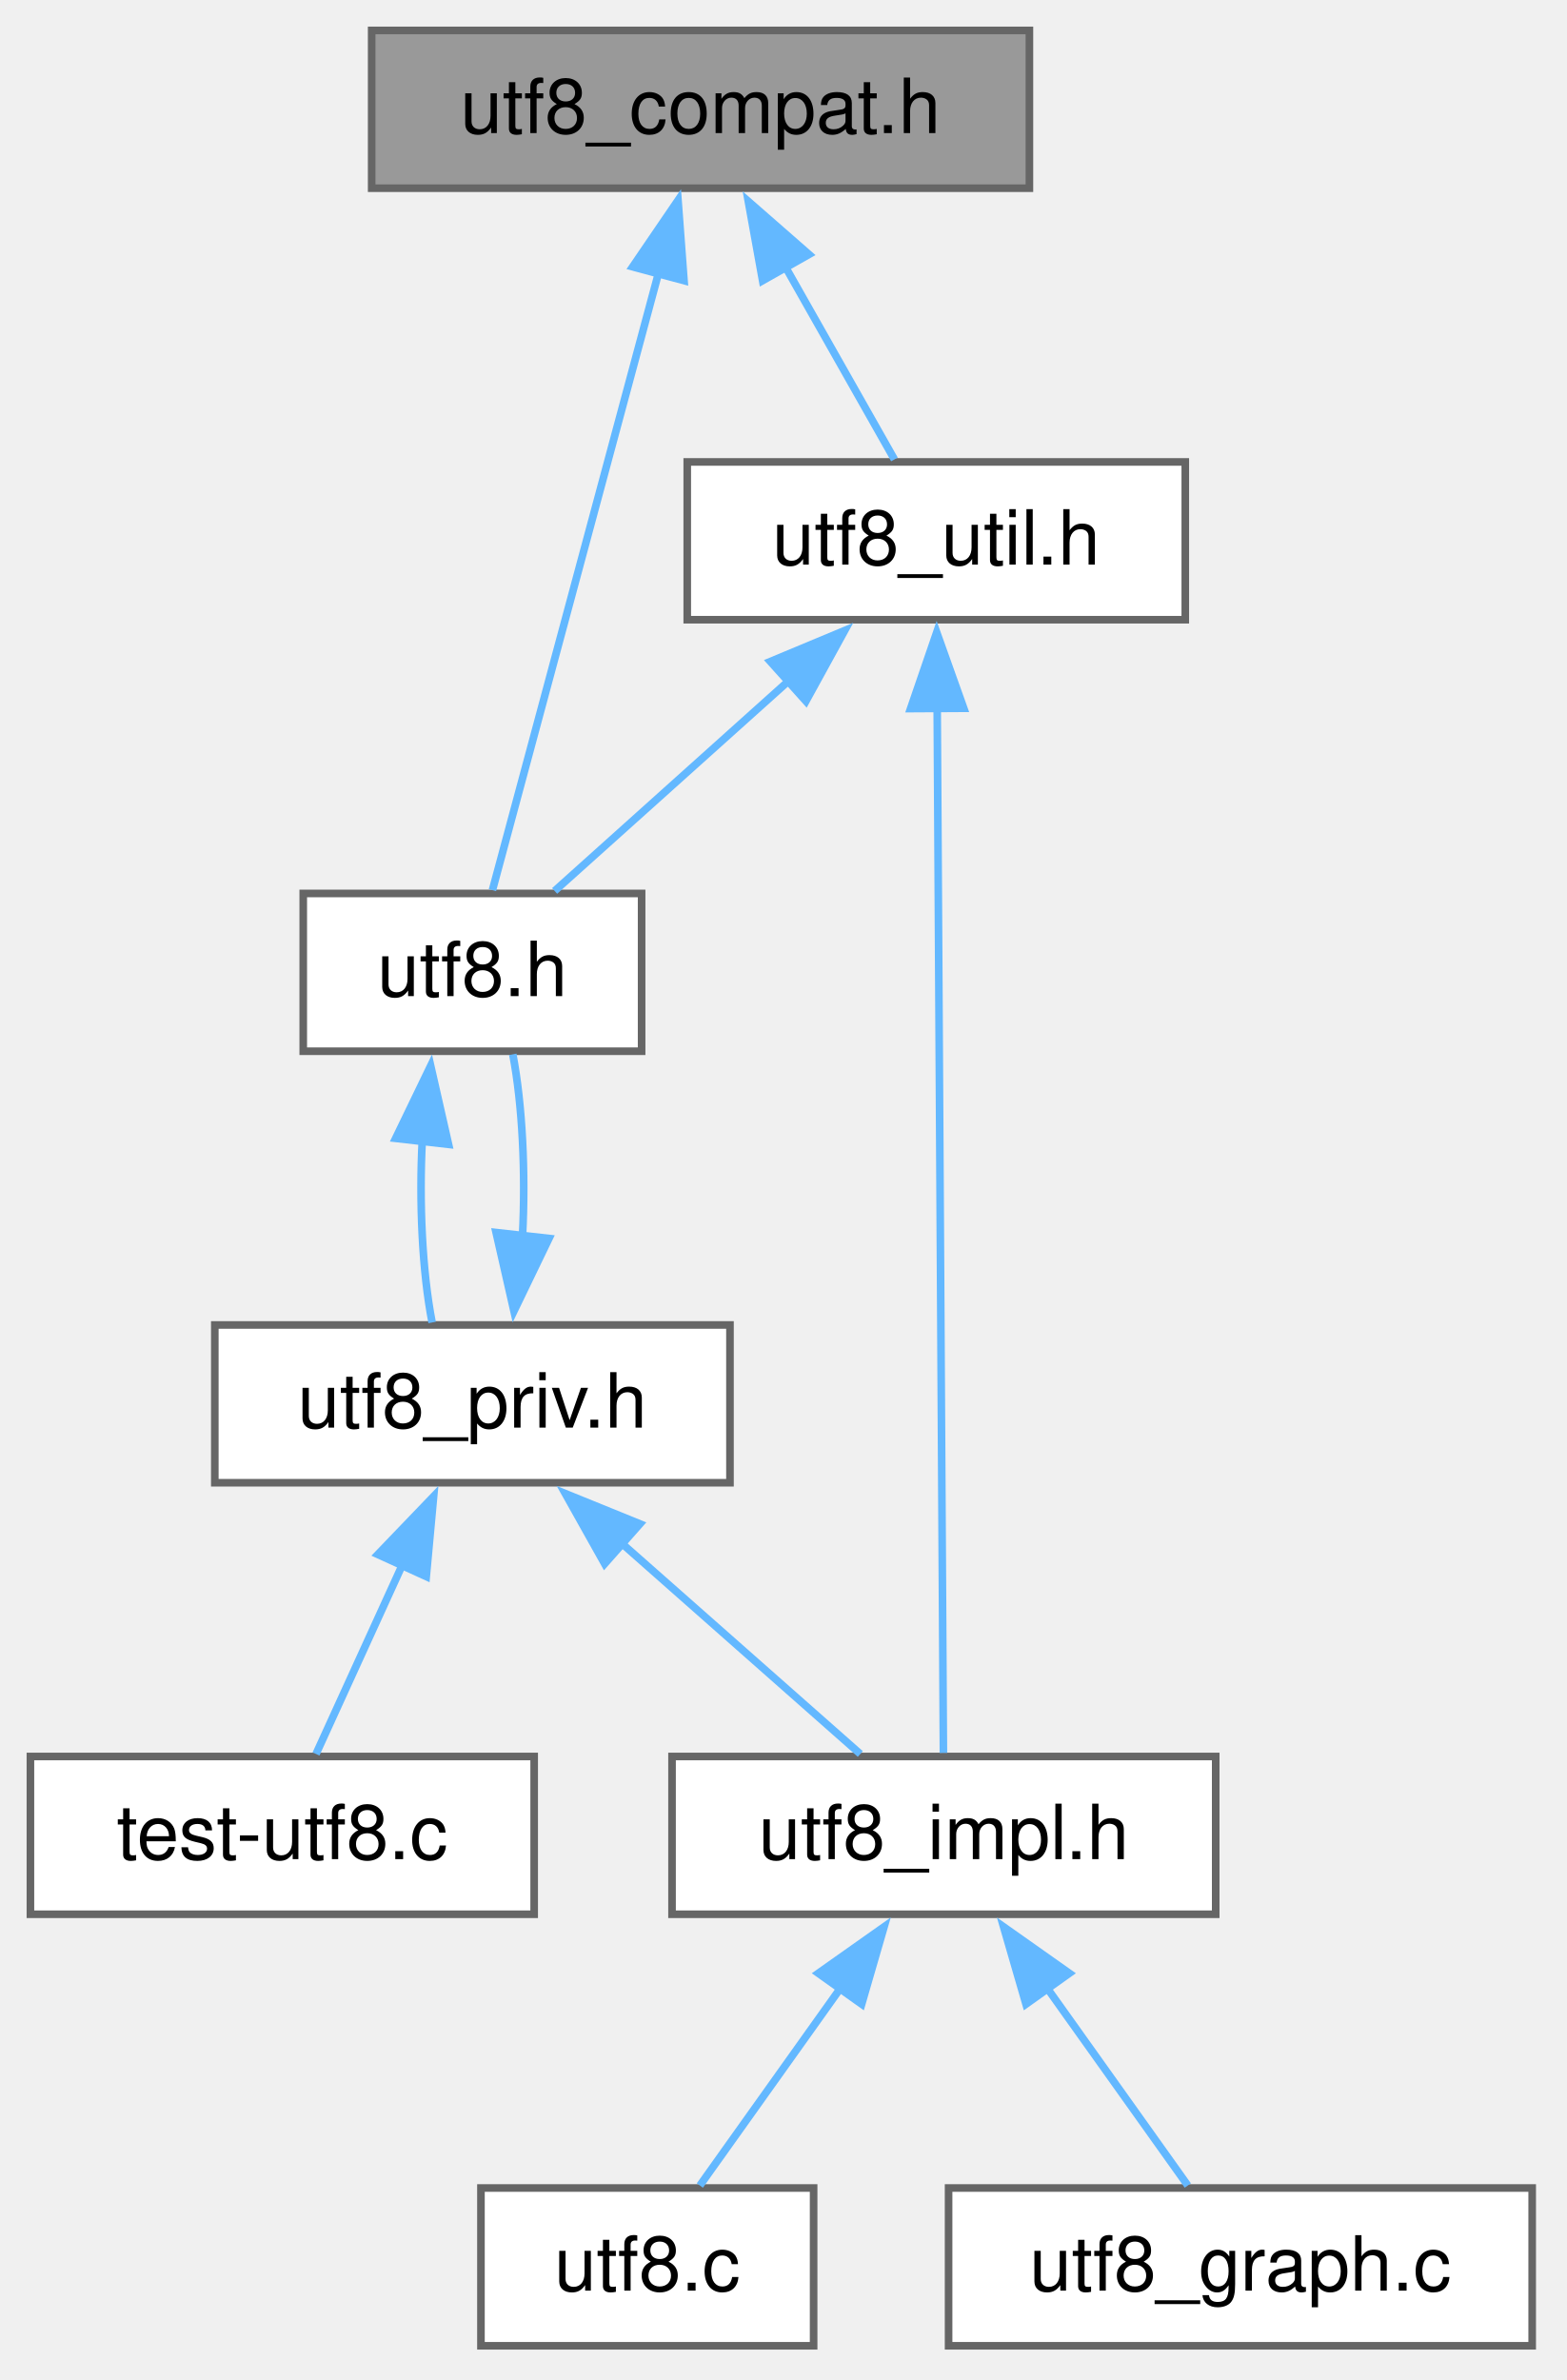
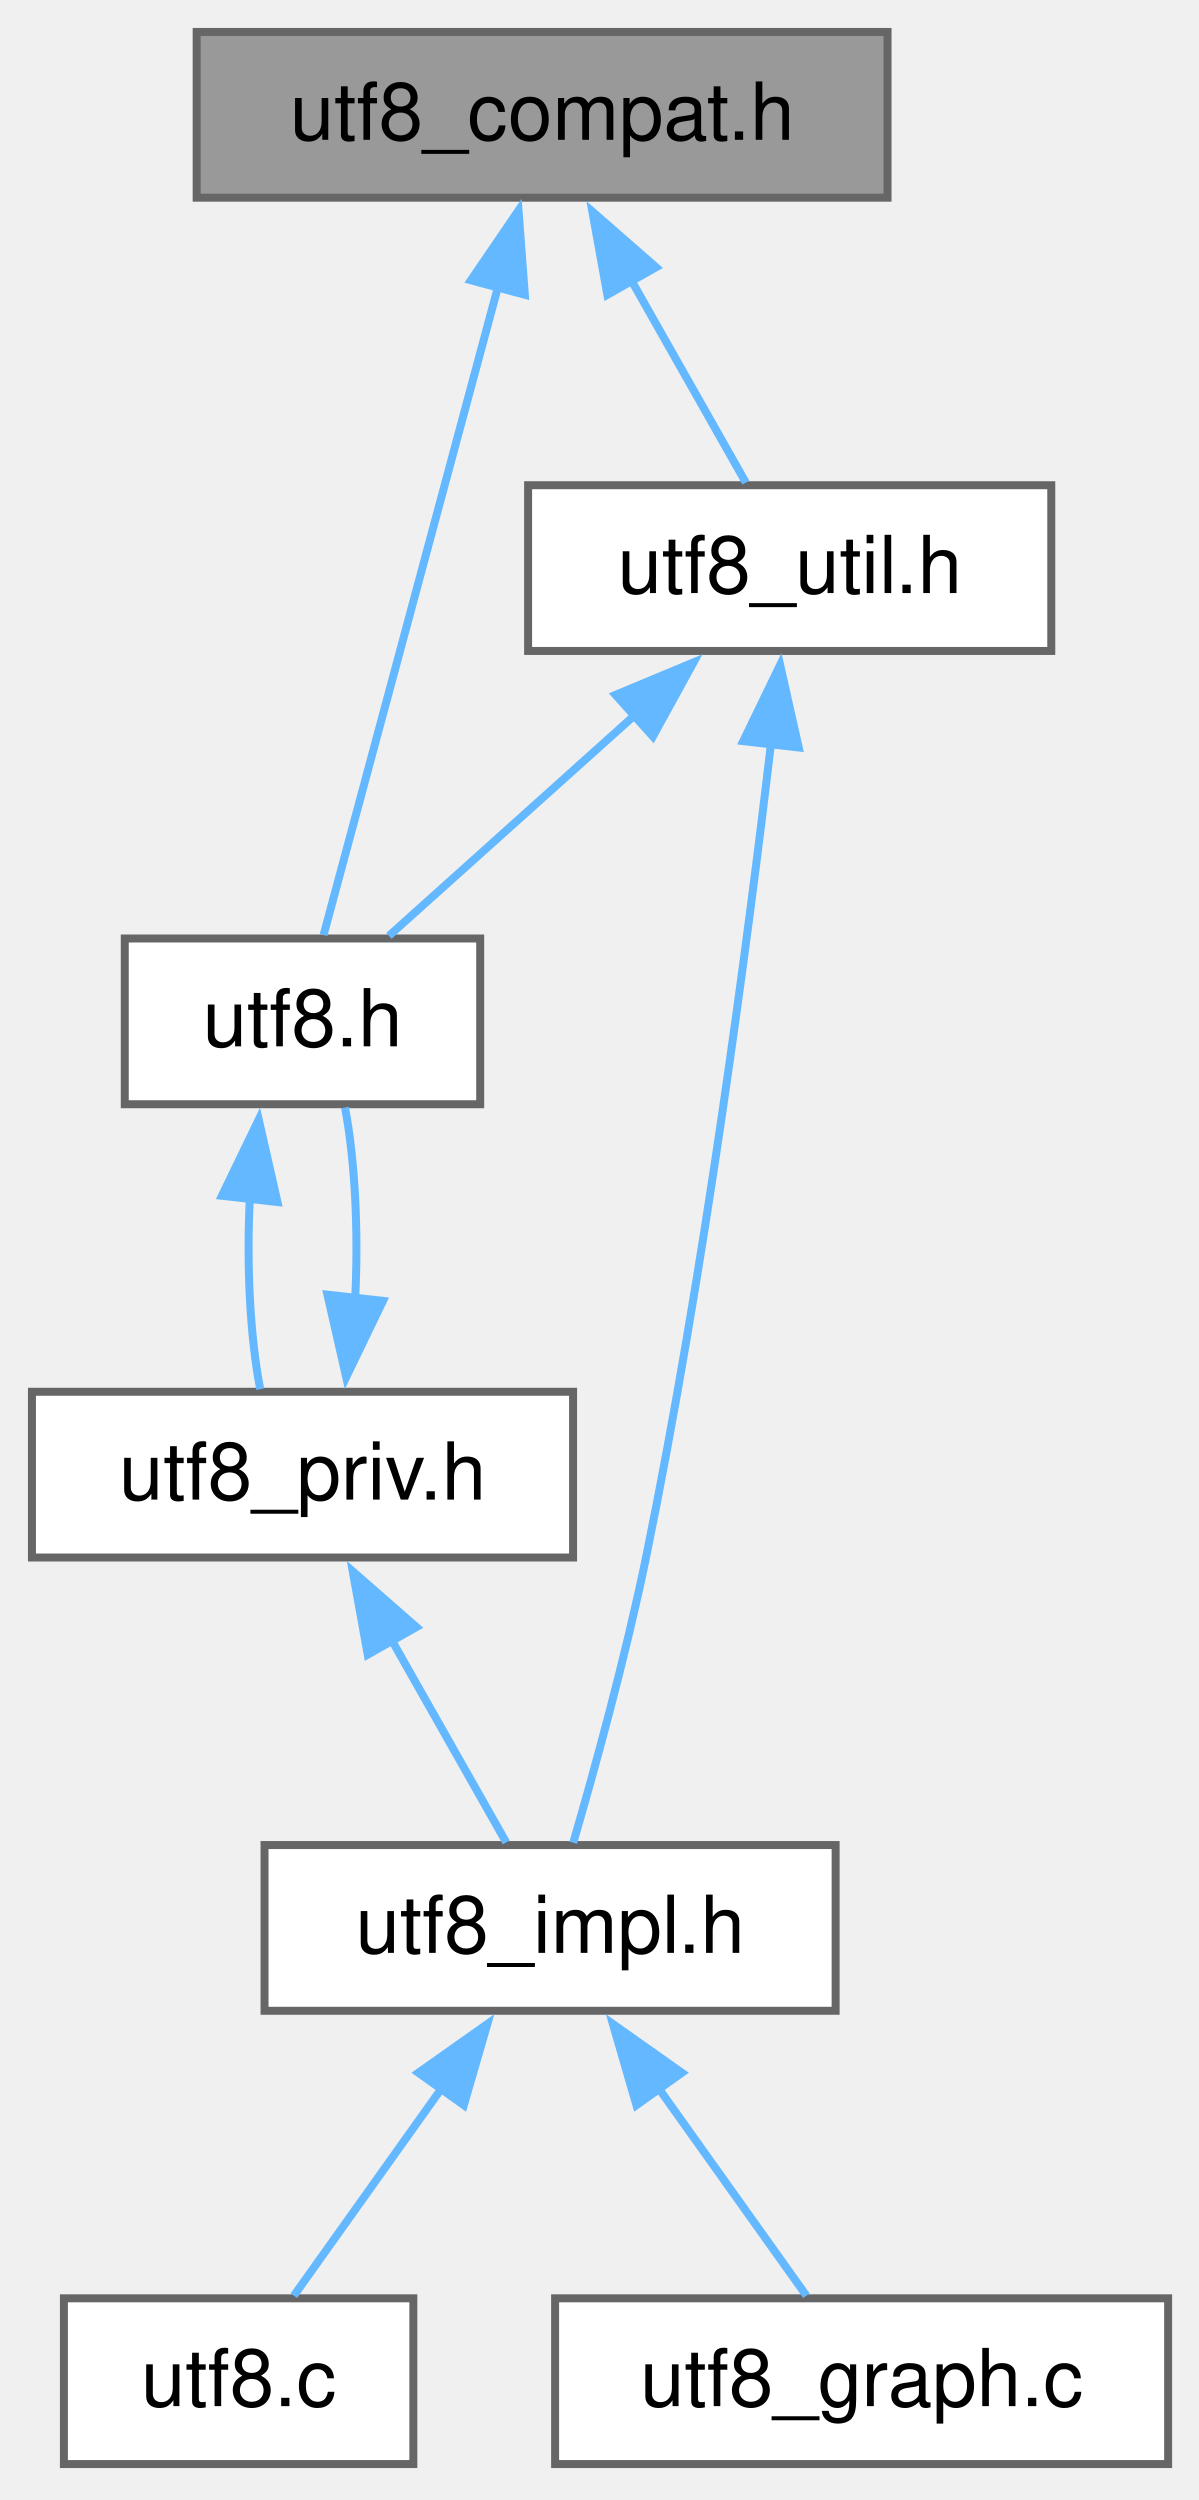
- <svg xmlns="http://www.w3.org/2000/svg" xmlns:xlink="http://www.w3.org/1999/xlink" width="206pt" height="313pt" viewBox="0.00 0.00 206.00 313.00">
+ <svg xmlns="http://www.w3.org/2000/svg" xmlns:xlink="http://www.w3.org/1999/xlink" width="150pt" height="313pt" viewBox="0.00 0.00 150.00 313.00">
  <g id="graph0" class="graph" transform="scale(1 1) rotate(0) translate(4 308.5)">
    <g id="Node000001" class="node">
      <g id="a_Node000001">
        <a xlink:title=" ">
-           <polygon fill="#999999" stroke="#666666" points="131.38,-304.5 44.88,-304.5 44.88,-283.75 131.38,-283.75 131.38,-304.5" />
-           <text xml:space="preserve" text-anchor="middle" x="88.12" y="-291" font-family="Helvetica,sans-Serif" font-size="10.00">utf8_compat.h</text>
+           <polygon fill="#999999" stroke="#666666" points="107.12,-304.5 20.62,-304.5 20.62,-283.75 107.12,-283.75 107.12,-304.5" />
+           <text xml:space="preserve" text-anchor="middle" x="63.88" y="-291" font-family="Helvetica,sans-Serif" font-size="10.00">utf8_compat.h</text>
        </a>
      </g>
    </g>
    <g id="Node000002" class="node">
      <g id="a_Node000002">
        <a xlink:href="../../db/d7c/utf8_8h.html" target="_top" xlink:title=" ">
-           <polygon fill="white" stroke="#666666" points="80.38,-191 35.88,-191 35.88,-170.25 80.38,-170.25 80.38,-191" />
-           <text xml:space="preserve" text-anchor="middle" x="58.12" y="-177.5" font-family="Helvetica,sans-Serif" font-size="10.00">utf8.h</text>
+           <polygon fill="white" stroke="#666666" points="56.12,-191 11.62,-191 11.62,-170.25 56.12,-170.25 56.12,-191" />
+           <text xml:space="preserve" text-anchor="middle" x="33.88" y="-177.5" font-family="Helvetica,sans-Serif" font-size="10.00">utf8.h</text>
        </a>
      </g>
    </g>
    <g id="edge1_Node000001_Node000002" class="edge">
      <g id="a_edge1_Node000001_Node000002">
        <a xlink:title=" ">
-           <path fill="none" stroke="#63b8ff" d="M82.59,-272.55C76.1,-248.45 65.63,-209.5 60.76,-191.43" />
-           <polygon fill="#63b8ff" stroke="#63b8ff" points="79.2,-273.41 85.17,-282.16 85.96,-271.59 79.2,-273.41" />
+           <path fill="none" stroke="#63b8ff" d="M58.34,-272.55C51.85,-248.45 41.38,-209.5 36.51,-191.43" />
+           <polygon fill="#63b8ff" stroke="#63b8ff" points="54.95,-273.41 60.92,-282.16 61.71,-271.59 54.95,-273.41" />
        </a>
      </g>
    </g>
-     <g id="Node000008" class="node">
-       <g id="a_Node000008">
+     <g id="Node000007" class="node">
+       <g id="a_Node000007">
        <a xlink:href="../../d3/db6/utf8__util_8h.html" target="_top" xlink:title=" ">
-           <polygon fill="white" stroke="#666666" points="151.88,-247.75 86.38,-247.75 86.38,-227 151.88,-227 151.88,-247.75" />
-           <text xml:space="preserve" text-anchor="middle" x="119.12" y="-234.25" font-family="Helvetica,sans-Serif" font-size="10.00">utf8_util.h</text>
+           <polygon fill="white" stroke="#666666" points="127.62,-247.75 62.12,-247.75 62.12,-227 127.62,-227 127.62,-247.75" />
+           <text xml:space="preserve" text-anchor="middle" x="94.88" y="-234.25" font-family="Helvetica,sans-Serif" font-size="10.00">utf8_util.h</text>
        </a>
      </g>
    </g>
-     <g id="edge8_Node000001_Node000008" class="edge">
-       <g id="a_edge8_Node000001_Node000008">
+     <g id="edge7_Node000001_Node000007" class="edge">
+       <g id="a_edge7_Node000001_Node000007">
        <a xlink:title=" ">
-           <path fill="none" stroke="#63b8ff" d="M99.34,-273.32C104.2,-264.73 109.68,-255.06 113.63,-248.08" />
-           <polygon fill="#63b8ff" stroke="#63b8ff" points="96.29,-271.59 94.41,-282.02 102.39,-275.04 96.29,-271.59" />
+           <path fill="none" stroke="#63b8ff" d="M75.09,-273.32C79.95,-264.73 85.43,-255.06 89.38,-248.08" />
+           <polygon fill="#63b8ff" stroke="#63b8ff" points="72.04,-271.59 70.16,-282.02 78.14,-275.04 72.04,-271.59" />
        </a>
      </g>
    </g>
    <g id="Node000003" class="node">
      <g id="a_Node000003">
        <a xlink:href="../../d3/d30/utf8__priv_8h.html" target="_top" xlink:title="Including this private header before utf8.h prevents UTF8_PARSER_DESCRIPTOR from being undefined at t...">
-           <polygon fill="white" stroke="#666666" points="92,-134.25 24.25,-134.25 24.25,-113.5 92,-113.5 92,-134.25" />
-           <text xml:space="preserve" text-anchor="middle" x="58.12" y="-120.75" font-family="Helvetica,sans-Serif" font-size="10.00">utf8_priv.h</text>
+           <polygon fill="white" stroke="#666666" points="67.75,-134.25 0,-134.25 0,-113.5 67.75,-113.5 67.75,-134.25" />
+           <text xml:space="preserve" text-anchor="middle" x="33.88" y="-120.75" font-family="Helvetica,sans-Serif" font-size="10.00">utf8_priv.h</text>
        </a>
      </g>
    </g>
    <g id="edge2_Node000002_Node000003" class="edge">
      <g id="a_edge2_Node000002_Node000003">
        <a xlink:title=" ">
-           <path fill="none" stroke="#63b8ff" d="M51.54,-158.67C51.1,-150.38 51.53,-141.25 52.83,-134.58" />
-           <polygon fill="#63b8ff" stroke="#63b8ff" points="48.03,-158.79 52.64,-168.33 54.99,-158 48.03,-158.79" />
+           <path fill="none" stroke="#63b8ff" d="M27.29,-158.67C26.85,-150.38 27.28,-141.25 28.58,-134.58" />
+           <polygon fill="#63b8ff" stroke="#63b8ff" points="23.78,-158.79 28.39,-168.33 30.74,-158 23.78,-158.79" />
        </a>
      </g>
    </g>
-     <g id="edge4_Node000003_Node000002" class="edge">
-       <g id="a_edge4_Node000003_Node000002">
+     <g id="edge3_Node000003_Node000002" class="edge">
+       <g id="a_edge3_Node000003_Node000002">
        <a xlink:title=" ">
-           <path fill="none" stroke="#63b8ff" d="M64.72,-146.02C65.14,-154.22 64.71,-163.22 63.44,-169.84" />
-           <polygon fill="#63b8ff" stroke="#63b8ff" points="68.2,-145.63 63.59,-136.08 61.24,-146.41 68.2,-145.63" />
+           <path fill="none" stroke="#63b8ff" d="M40.47,-146.02C40.89,-154.22 40.46,-163.22 39.19,-169.84" />
+           <polygon fill="#63b8ff" stroke="#63b8ff" points="43.95,-145.63 39.34,-136.08 36.99,-146.41 43.95,-145.63" />
        </a>
      </g>
    </g>
    <g id="Node000004" class="node">
      <g id="a_Node000004">
-         <a xlink:href="../../d4/d15/test-utf8_8c.html" target="_top" xlink:title=" ">
-           <polygon fill="white" stroke="#666666" points="66.25,-77.5 0,-77.5 0,-56.75 66.25,-56.75 66.25,-77.5" />
-           <text xml:space="preserve" text-anchor="middle" x="33.12" y="-64" font-family="Helvetica,sans-Serif" font-size="10.00">test-utf8.c</text>
+         <a xlink:href="../../d8/dfc/utf8__impl_8h.html" target="_top" xlink:title=" ">
+           <polygon fill="white" stroke="#666666" points="100.62,-77.5 29.12,-77.5 29.12,-56.75 100.62,-56.75 100.62,-77.5" />
+           <text xml:space="preserve" text-anchor="middle" x="64.88" y="-64" font-family="Helvetica,sans-Serif" font-size="10.00">utf8_impl.h</text>
        </a>
      </g>
    </g>
-     <g id="edge3_Node000003_Node000004" class="edge">
-       <g id="a_edge3_Node000003_Node000004">
+     <g id="edge4_Node000003_Node000004" class="edge">
+       <g id="a_edge4_Node000003_Node000004">
        <a xlink:title=" ">
-           <path fill="none" stroke="#63b8ff" d="M48.95,-102.78C45.06,-94.27 40.71,-84.74 37.56,-77.83" />
-           <polygon fill="#63b8ff" stroke="#63b8ff" points="45.69,-104.07 53.03,-111.71 52.06,-101.16 45.69,-104.07" />
+           <path fill="none" stroke="#63b8ff" d="M45.09,-103.07C49.95,-94.48 55.43,-84.81 59.38,-77.83" />
+           <polygon fill="#63b8ff" stroke="#63b8ff" points="42.04,-101.34 40.16,-111.77 48.14,-104.79 42.04,-101.34" />
        </a>
      </g>
    </g>
    <g id="Node000005" class="node">
      <g id="a_Node000005">
-         <a xlink:href="../../d8/dfc/utf8__impl_8h.html" target="_top" xlink:title=" ">
-           <polygon fill="white" stroke="#666666" points="155.88,-77.5 84.38,-77.5 84.38,-56.75 155.88,-56.75 155.88,-77.5" />
-           <text xml:space="preserve" text-anchor="middle" x="120.12" y="-64" font-family="Helvetica,sans-Serif" font-size="10.00">utf8_impl.h</text>
+         <a xlink:href="../../df/d51/utf8_8c.html" target="_top" xlink:title=" ">
+           <polygon fill="white" stroke="#666666" points="47.75,-20.75 4,-20.75 4,0 47.75,0 47.75,-20.75" />
+           <text xml:space="preserve" text-anchor="middle" x="25.88" y="-7.25" font-family="Helvetica,sans-Serif" font-size="10.00">utf8.c</text>
        </a>
      </g>
    </g>
-     <g id="edge5_Node000003_Node000005" class="edge">
-       <g id="a_edge5_Node000003_Node000005">
+     <g id="edge5_Node000004_Node000005" class="edge">
+       <g id="a_edge5_Node000004_Node000005">
        <a xlink:title=" ">
-           <path fill="none" stroke="#63b8ff" d="M77.68,-105.61C88.06,-96.44 100.44,-85.51 109.14,-77.83" />
-           <polygon fill="#63b8ff" stroke="#63b8ff" points="75.52,-102.84 70.34,-112.08 80.16,-108.09 75.52,-102.84" />
+           <path fill="none" stroke="#63b8ff" d="M51.38,-47.17C45.11,-38.38 37.93,-28.3 32.79,-21.08" />
+           <polygon fill="#63b8ff" stroke="#63b8ff" points="48.37,-48.99 57.02,-55.1 54.07,-44.93 48.37,-48.99" />
        </a>
      </g>
    </g>
    <g id="Node000006" class="node">
      <g id="a_Node000006">
-         <a xlink:href="../../df/d51/utf8_8c.html" target="_top" xlink:title=" ">
-           <polygon fill="white" stroke="#666666" points="103,-20.75 59.25,-20.75 59.25,0 103,0 103,-20.75" />
-           <text xml:space="preserve" text-anchor="middle" x="81.12" y="-7.25" font-family="Helvetica,sans-Serif" font-size="10.00">utf8.c</text>
+         <a xlink:href="../../d9/d0d/utf8__graph_8c.html" target="_top" xlink:title=" ">
+           <polygon fill="white" stroke="#666666" points="142.25,-20.75 65.5,-20.75 65.5,0 142.25,0 142.25,-20.75" />
+           <text xml:space="preserve" text-anchor="middle" x="103.88" y="-7.25" font-family="Helvetica,sans-Serif" font-size="10.00">utf8_graph.c</text>
        </a>
      </g>
    </g>
-     <g id="edge6_Node000005_Node000006" class="edge">
-       <g id="a_edge6_Node000005_Node000006">
+     <g id="edge6_Node000004_Node000006" class="edge">
+       <g id="a_edge6_Node000004_Node000006">
        <a xlink:title=" ">
-           <path fill="none" stroke="#63b8ff" d="M106.63,-47.17C100.36,-38.38 93.18,-28.3 88.04,-21.08" />
-           <polygon fill="#63b8ff" stroke="#63b8ff" points="103.62,-48.99 112.27,-55.1 109.32,-44.93 103.62,-48.99" />
+           <path fill="none" stroke="#63b8ff" d="M78.37,-47.17C84.64,-38.38 91.82,-28.3 96.96,-21.08" />
+           <polygon fill="#63b8ff" stroke="#63b8ff" points="75.68,-44.93 72.73,-55.1 81.38,-48.99 75.68,-44.93" />
        </a>
      </g>
    </g>
-     <g id="Node000007" class="node">
-       <g id="a_Node000007">
-         <a xlink:href="../../d9/d0d/utf8__graph_8c.html" target="_top" xlink:title=" ">
-           <polygon fill="white" stroke="#666666" points="197.5,-20.75 120.75,-20.75 120.75,0 197.5,0 197.5,-20.75" />
-           <text xml:space="preserve" text-anchor="middle" x="159.12" y="-7.25" font-family="Helvetica,sans-Serif" font-size="10.00">utf8_graph.c</text>
+     <g id="edge8_Node000007_Node000002" class="edge">
+       <g id="a_edge8_Node000007_Node000002">
+         <a xlink:title=" ">
+           <path fill="none" stroke="#63b8ff" d="M75.64,-219.11C65.42,-209.94 53.25,-199.01 44.69,-191.33" />
+           <polygon fill="#63b8ff" stroke="#63b8ff" points="73.06,-221.5 82.84,-225.58 77.74,-216.29 73.06,-221.5" />
        </a>
      </g>
    </g>
-     <g id="edge7_Node000005_Node000007" class="edge">
-       <g id="a_edge7_Node000005_Node000007">
+     <g id="edge9_Node000007_Node000004" class="edge">
+       <g id="a_edge9_Node000007_Node000004">
        <a xlink:title=" ">
-           <path fill="none" stroke="#63b8ff" d="M133.62,-47.17C139.89,-38.38 147.07,-28.3 152.21,-21.08" />
-           <polygon fill="#63b8ff" stroke="#63b8ff" points="130.93,-44.93 127.98,-55.1 136.63,-48.99 130.93,-44.93" />
-         </a>
-       </g>
-     </g>
-     <g id="edge9_Node000008_Node000002" class="edge">
-       <g id="a_edge9_Node000008_Node000002">
-         <a xlink:title=" ">
-           <path fill="none" stroke="#63b8ff" d="M99.89,-219.11C89.67,-209.94 77.5,-199.01 68.94,-191.33" />
-           <polygon fill="#63b8ff" stroke="#63b8ff" points="97.31,-221.5 107.09,-225.58 101.99,-216.29 97.31,-221.5" />
-         </a>
-       </g>
-     </g>
-     <g id="edge10_Node000008_Node000005" class="edge">
-       <g id="a_edge10_Node000008_Node000005">
-         <a xlink:title=" ">
-           <path fill="none" stroke="#63b8ff" d="M119.25,-215.66C119.47,-179.15 119.91,-104.71 120.07,-77.97" />
-           <polygon fill="#63b8ff" stroke="#63b8ff" points="115.75,-215.31 119.19,-225.33 122.75,-215.35 115.75,-215.31" />
+           <path fill="none" stroke="#63b8ff" d="M92.56,-215.64C89.66,-191.12 84.17,-149.11 76.88,-113.5 74.32,-101.05 70.43,-86.92 67.77,-77.79" />
+           <polygon fill="#63b8ff" stroke="#63b8ff" points="89.05,-215.71 93.67,-225.25 96,-214.91 89.05,-215.71" />
        </a>
      </g>
    </g>
  </g>
</svg>
